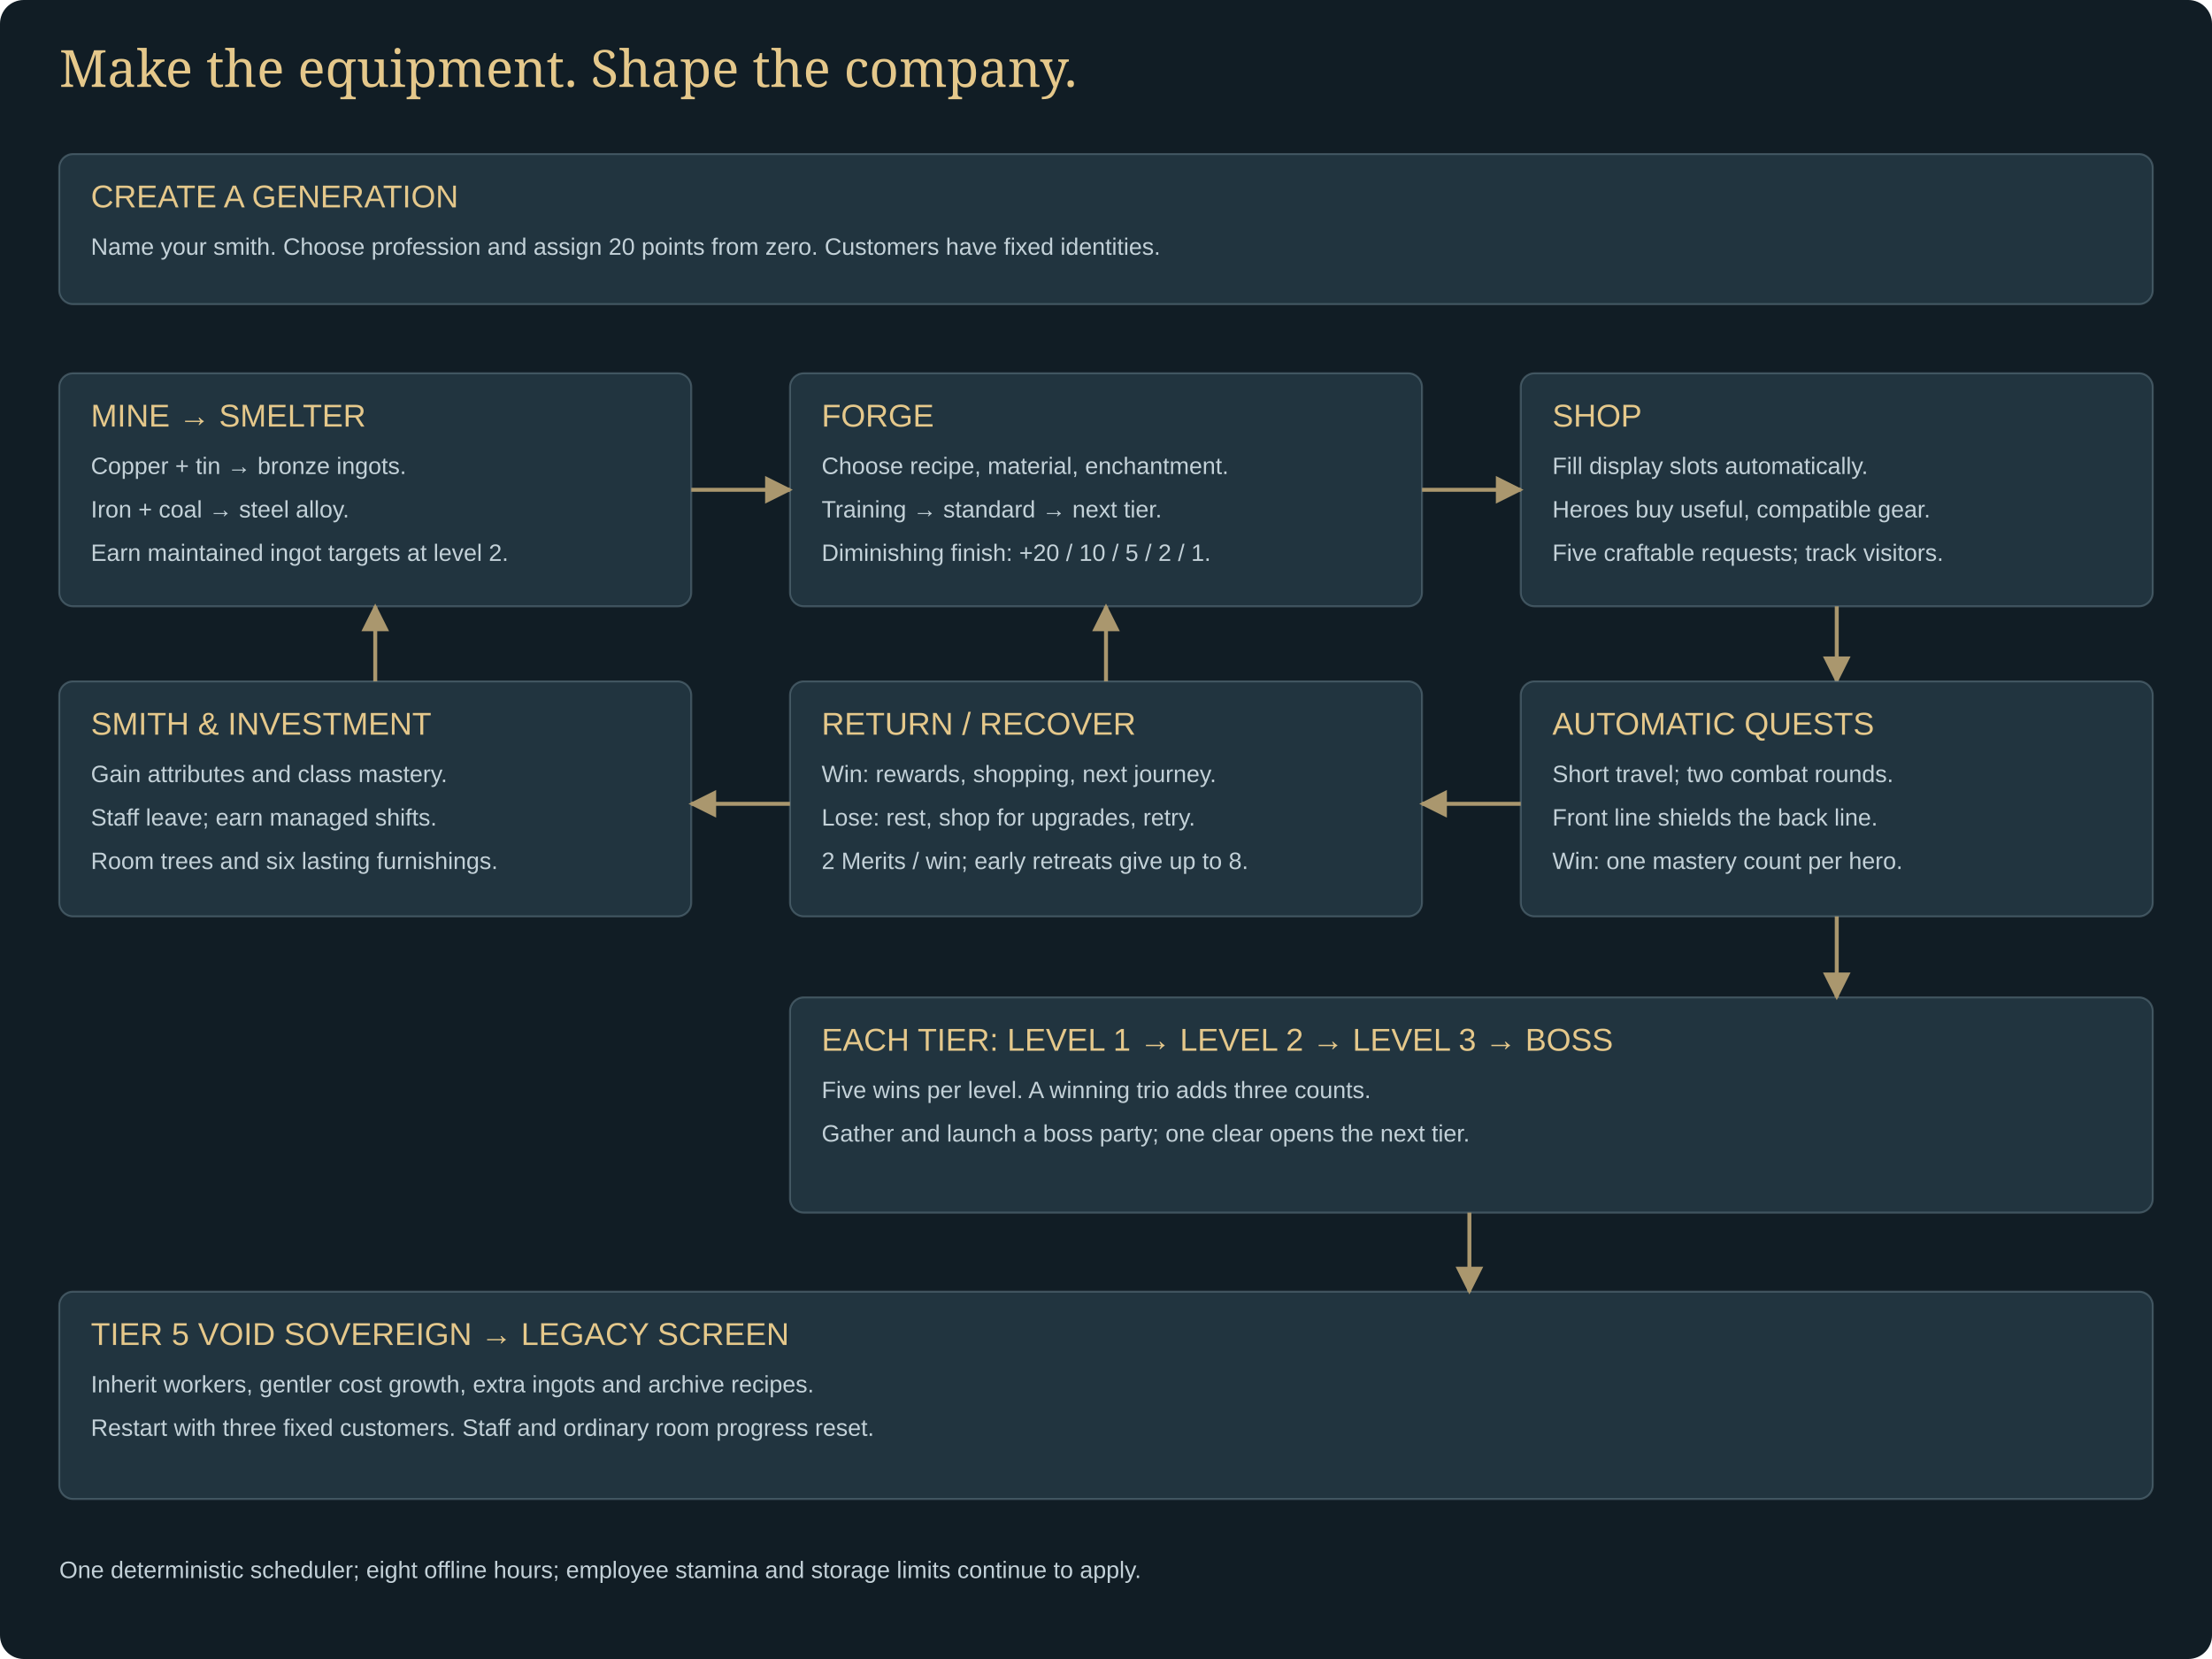
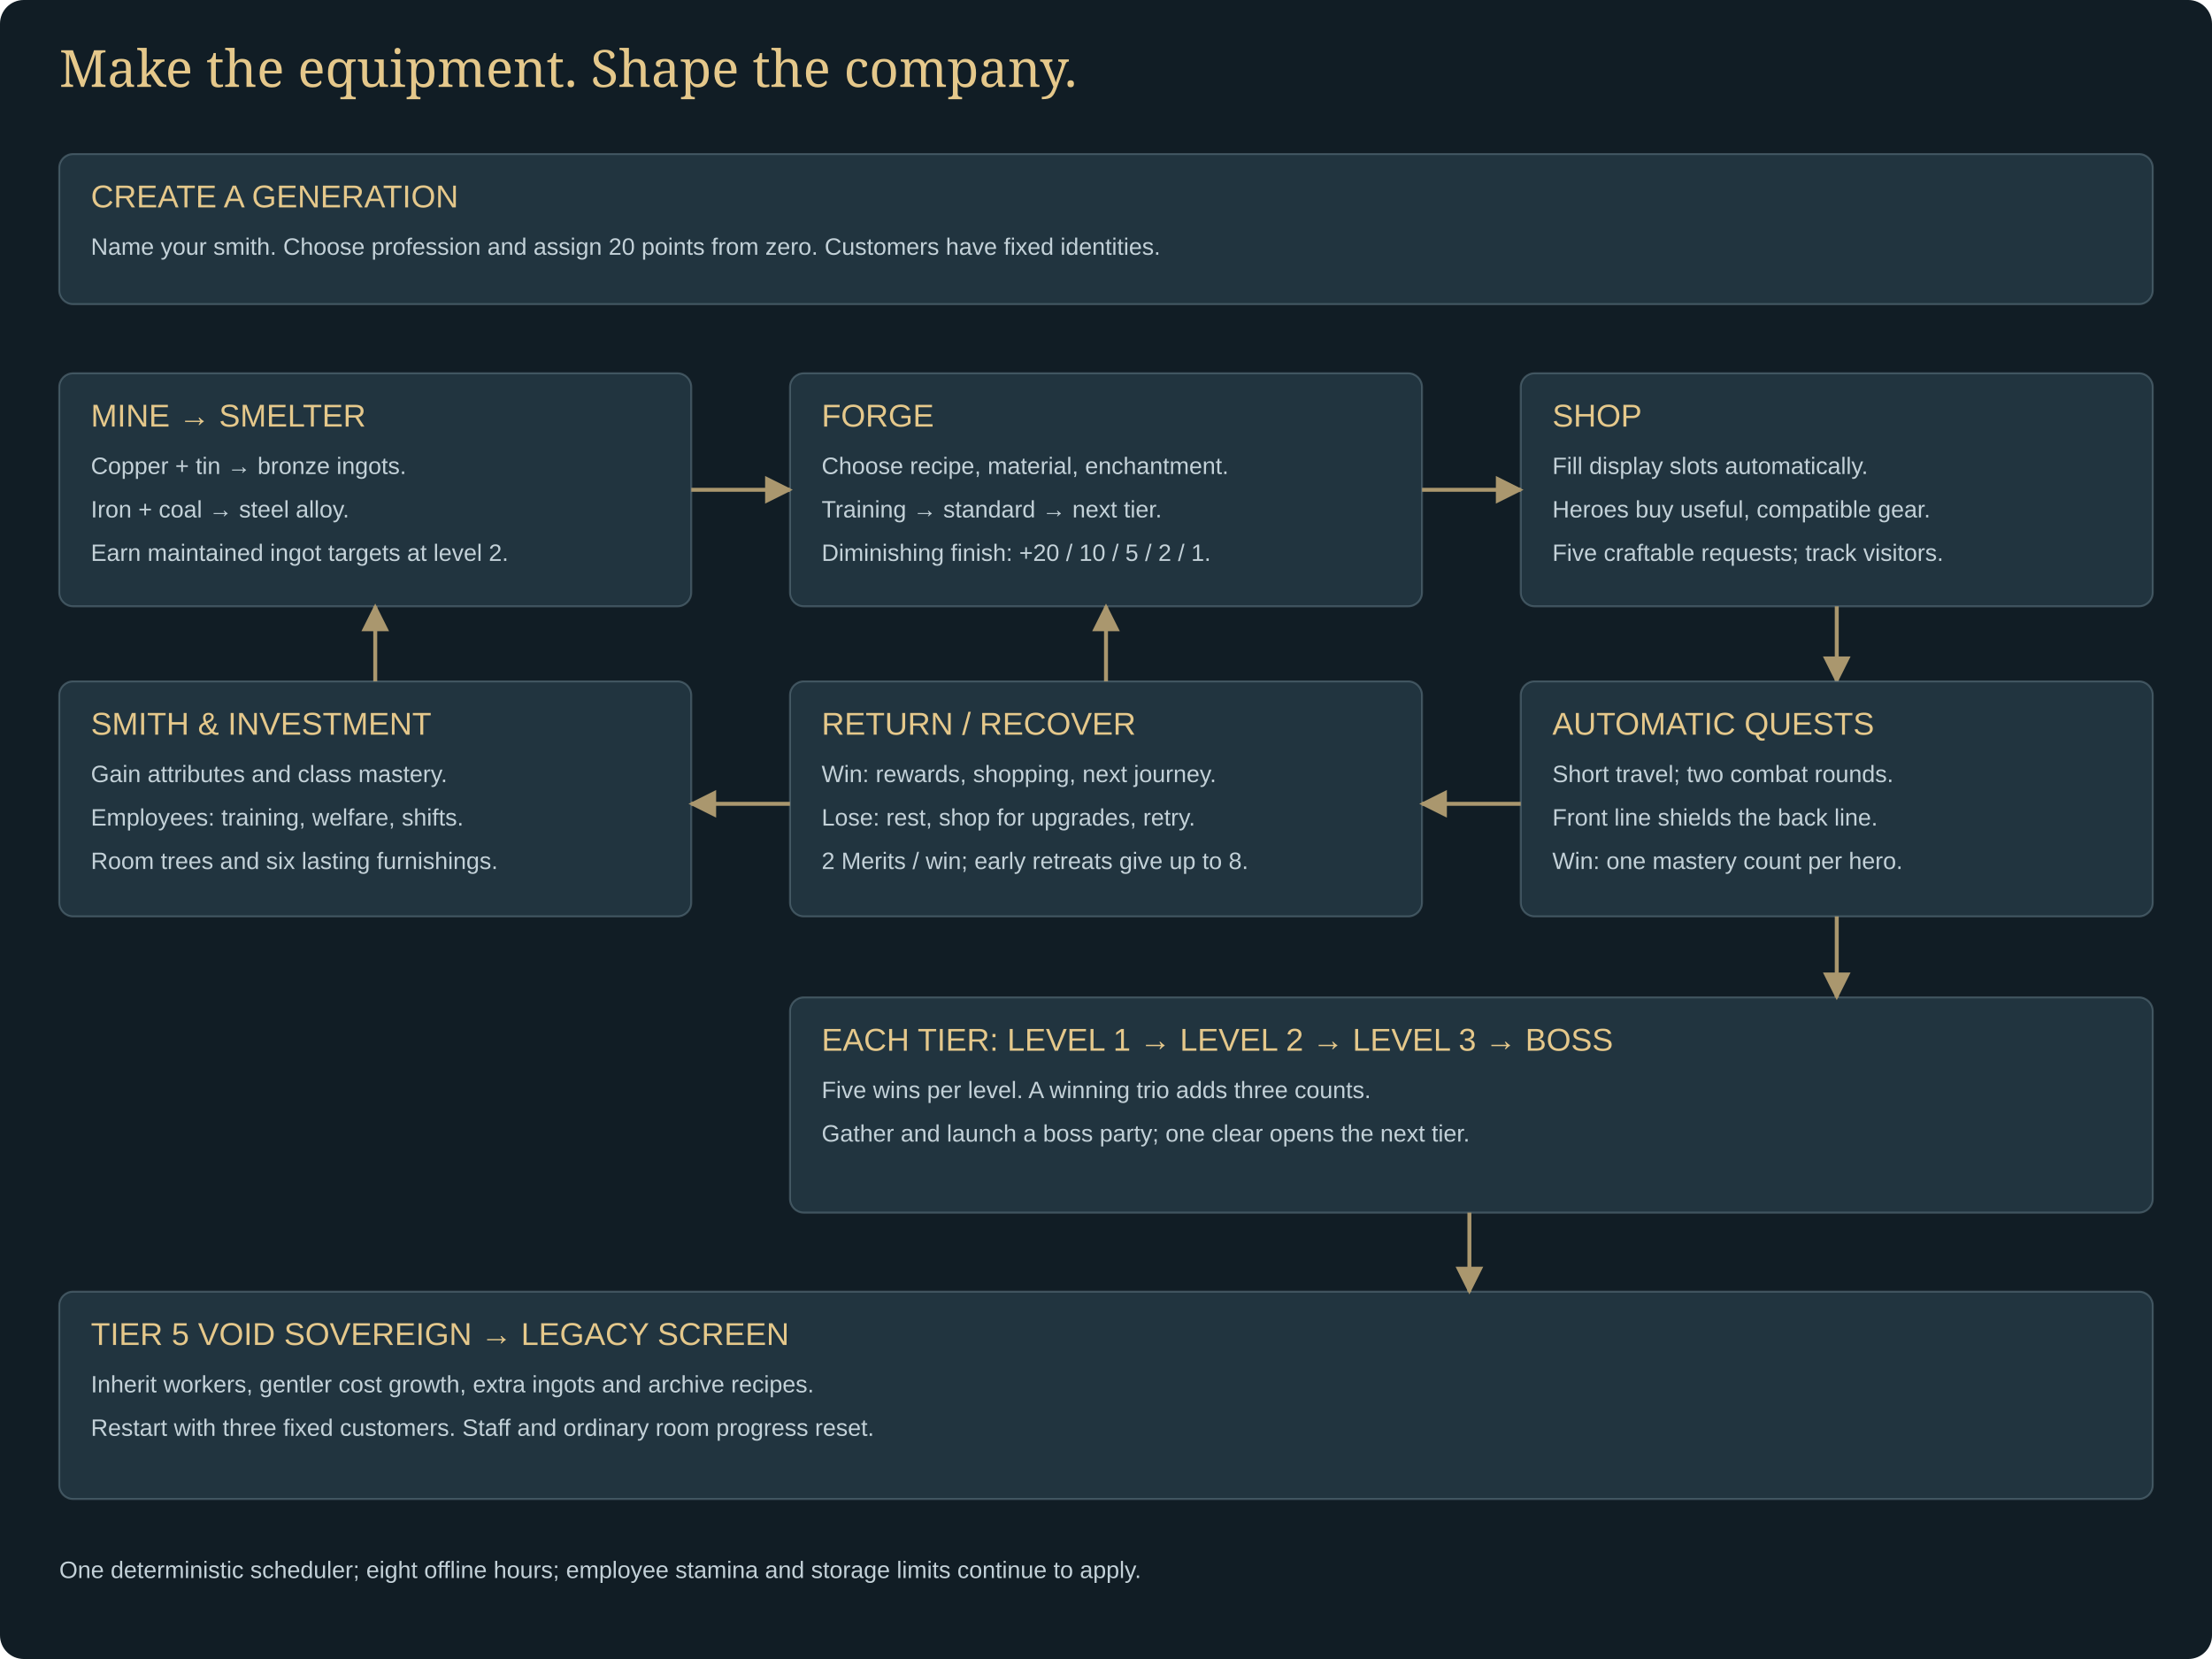
<svg xmlns="http://www.w3.org/2000/svg" class="company-diagram" width="1120" height="840" viewBox="0 0 1120 840" role="img">
  <style>svg.company-diagram text{font-family:Segoe UI,Arial;fill:#c3d1d8}svg.company-diagram .title{font:26px Georgia;fill:#e5c88b}svg.company-diagram .label{font-size:16px;fill:#e5c88b}svg.company-diagram .small{font-size:12px}</style>
  <rect width="100%" height="100%" rx="12" fill="#111d25" />
  <defs>
    <marker id="arrow" viewBox="0 0 10 10" refX="9" refY="5" markerWidth="7" markerHeight="7" orient="auto-start-reverse">
      <path d="M0 0 L10 5 L0 10" fill="#aa976e" />
    </marker>
  </defs>
  <text x="30" y="44" class="title">Make the equipment. Shape the company.</text>
  <rect x="30" y="78" width="1060" height="76" rx="7" fill="#21343f" stroke="#69808c" stroke-opacity=".5" />
  <text x="46" y="105" class="label">CREATE A GENERATION</text>
  <text x="46" y="129" class="small">Name your smith. Choose profession and assign 20 points from zero. Customers have fixed identities.</text>
  <rect x="30" y="189" width="320" height="118" rx="7" fill="#21343f" stroke="#69808c" stroke-opacity=".5" />
  <text x="46" y="216" class="label">MINE → SMELTER</text>
  <text x="46" y="240" class="small">Copper + tin → bronze ingots.</text>
  <text x="46" y="262" class="small">Iron + coal → steel alloy.</text>
  <text x="46" y="284" class="small">Earn maintained ingot targets at level 2.</text>
  <rect x="400" y="189" width="320" height="118" rx="7" fill="#21343f" stroke="#69808c" stroke-opacity=".5" />
  <text x="416" y="216" class="label">FORGE</text>
  <text x="416" y="240" class="small">Choose recipe, material, enchantment.</text>
  <text x="416" y="262" class="small">Training → standard → next tier.</text>
  <text x="416" y="284" class="small">Diminishing finish: +20 / 10 / 5 / 2 / 1.</text>
  <rect x="770" y="189" width="320" height="118" rx="7" fill="#21343f" stroke="#69808c" stroke-opacity=".5" />
  <text x="786" y="216" class="label">SHOP</text>
  <text x="786" y="240" class="small">Fill display slots automatically.</text>
  <text x="786" y="262" class="small">Heroes buy useful, compatible gear.</text>
  <text x="786" y="284" class="small">Five craftable requests; track visitors.</text>
  <path d="M350,248 L400,248" stroke="#aa976e" stroke-width="2" fill="none" marker-end="url(#arrow)" />
  <path d="M720,248 L770,248" stroke="#aa976e" stroke-width="2" fill="none" marker-end="url(#arrow)" />
  <path d="M930,307 L930,345" stroke="#aa976e" stroke-width="2" fill="none" marker-end="url(#arrow)" />
  <rect x="770" y="345" width="320" height="119" rx="7" fill="#21343f" stroke="#69808c" stroke-opacity=".5" />
  <text x="786" y="372" class="label">AUTOMATIC QUESTS</text>
  <text x="786" y="396" class="small">Short travel; two combat rounds.</text>
  <text x="786" y="418" class="small">Front line shields the back line.</text>
  <text x="786" y="440" class="small">Win: one mastery count per hero.</text>
  <rect x="400" y="345" width="320" height="119" rx="7" fill="#21343f" stroke="#69808c" stroke-opacity=".5" />
  <text x="416" y="372" class="label">RETURN / RECOVER</text>
  <text x="416" y="396" class="small">Win: rewards, shopping, next journey.</text>
  <text x="416" y="418" class="small">Lose: rest, shop for upgrades, retry.</text>
  <text x="416" y="440" class="small">2 Merits / win; early retreats give up to 8.</text>
  <path d="M770,407 L720,407" stroke="#aa976e" stroke-width="2" fill="none" marker-end="url(#arrow)" />
  <path d="M560,345 L560,307" stroke="#aa976e" stroke-width="2" fill="none" marker-end="url(#arrow)" />
  <rect x="30" y="345" width="320" height="119" rx="7" fill="#21343f" stroke="#69808c" stroke-opacity=".5" />
  <text x="46" y="372" class="label">SMITH &amp; INVESTMENT</text>
  <text x="46" y="396" class="small">Gain attributes and class mastery.</text>
-   <text x="46" y="418" class="small">Staff leave; earn managed shifts.</text>
+   <text x="46" y="418" class="small">Employees: training, welfare, shifts.</text>
  <text x="46" y="440" class="small">Room trees and six lasting furnishings.</text>
  <path d="M400,407 L350,407" stroke="#aa976e" stroke-width="2" fill="none" marker-end="url(#arrow)" />
  <path d="M190,345 L190,307" stroke="#aa976e" stroke-width="2" fill="none" marker-end="url(#arrow)" />
  <rect x="400" y="505" width="690" height="109" rx="7" fill="#21343f" stroke="#69808c" stroke-opacity=".5" />
  <text x="416" y="532" class="label">EACH TIER: LEVEL 1 → LEVEL 2 → LEVEL 3 → BOSS</text>
  <text x="416" y="556" class="small">Five wins per level. A winning trio adds three counts.</text>
  <text x="416" y="578" class="small">Gather and launch a boss party; one clear opens the next tier.</text>
  <path d="M930,464 L930,505" stroke="#aa976e" stroke-width="2" fill="none" marker-end="url(#arrow)" />
  <rect x="30" y="654" width="1060" height="105" rx="7" fill="#21343f" stroke="#69808c" stroke-opacity=".5" />
  <text x="46" y="681" class="label">TIER 5 VOID SOVEREIGN → LEGACY SCREEN</text>
  <text x="46" y="705" class="small">Inherit workers, gentler cost growth, extra ingots and archive recipes.</text>
  <text x="46" y="727" class="small">Restart with three fixed customers. Staff and ordinary room progress reset.</text>
  <path d="M744,614 L744,654" stroke="#aa976e" stroke-width="2" fill="none" marker-end="url(#arrow)" />
  <text x="30" y="799" class="small">One deterministic scheduler; eight offline hours; employee stamina and storage limits continue to apply.</text>
</svg>
